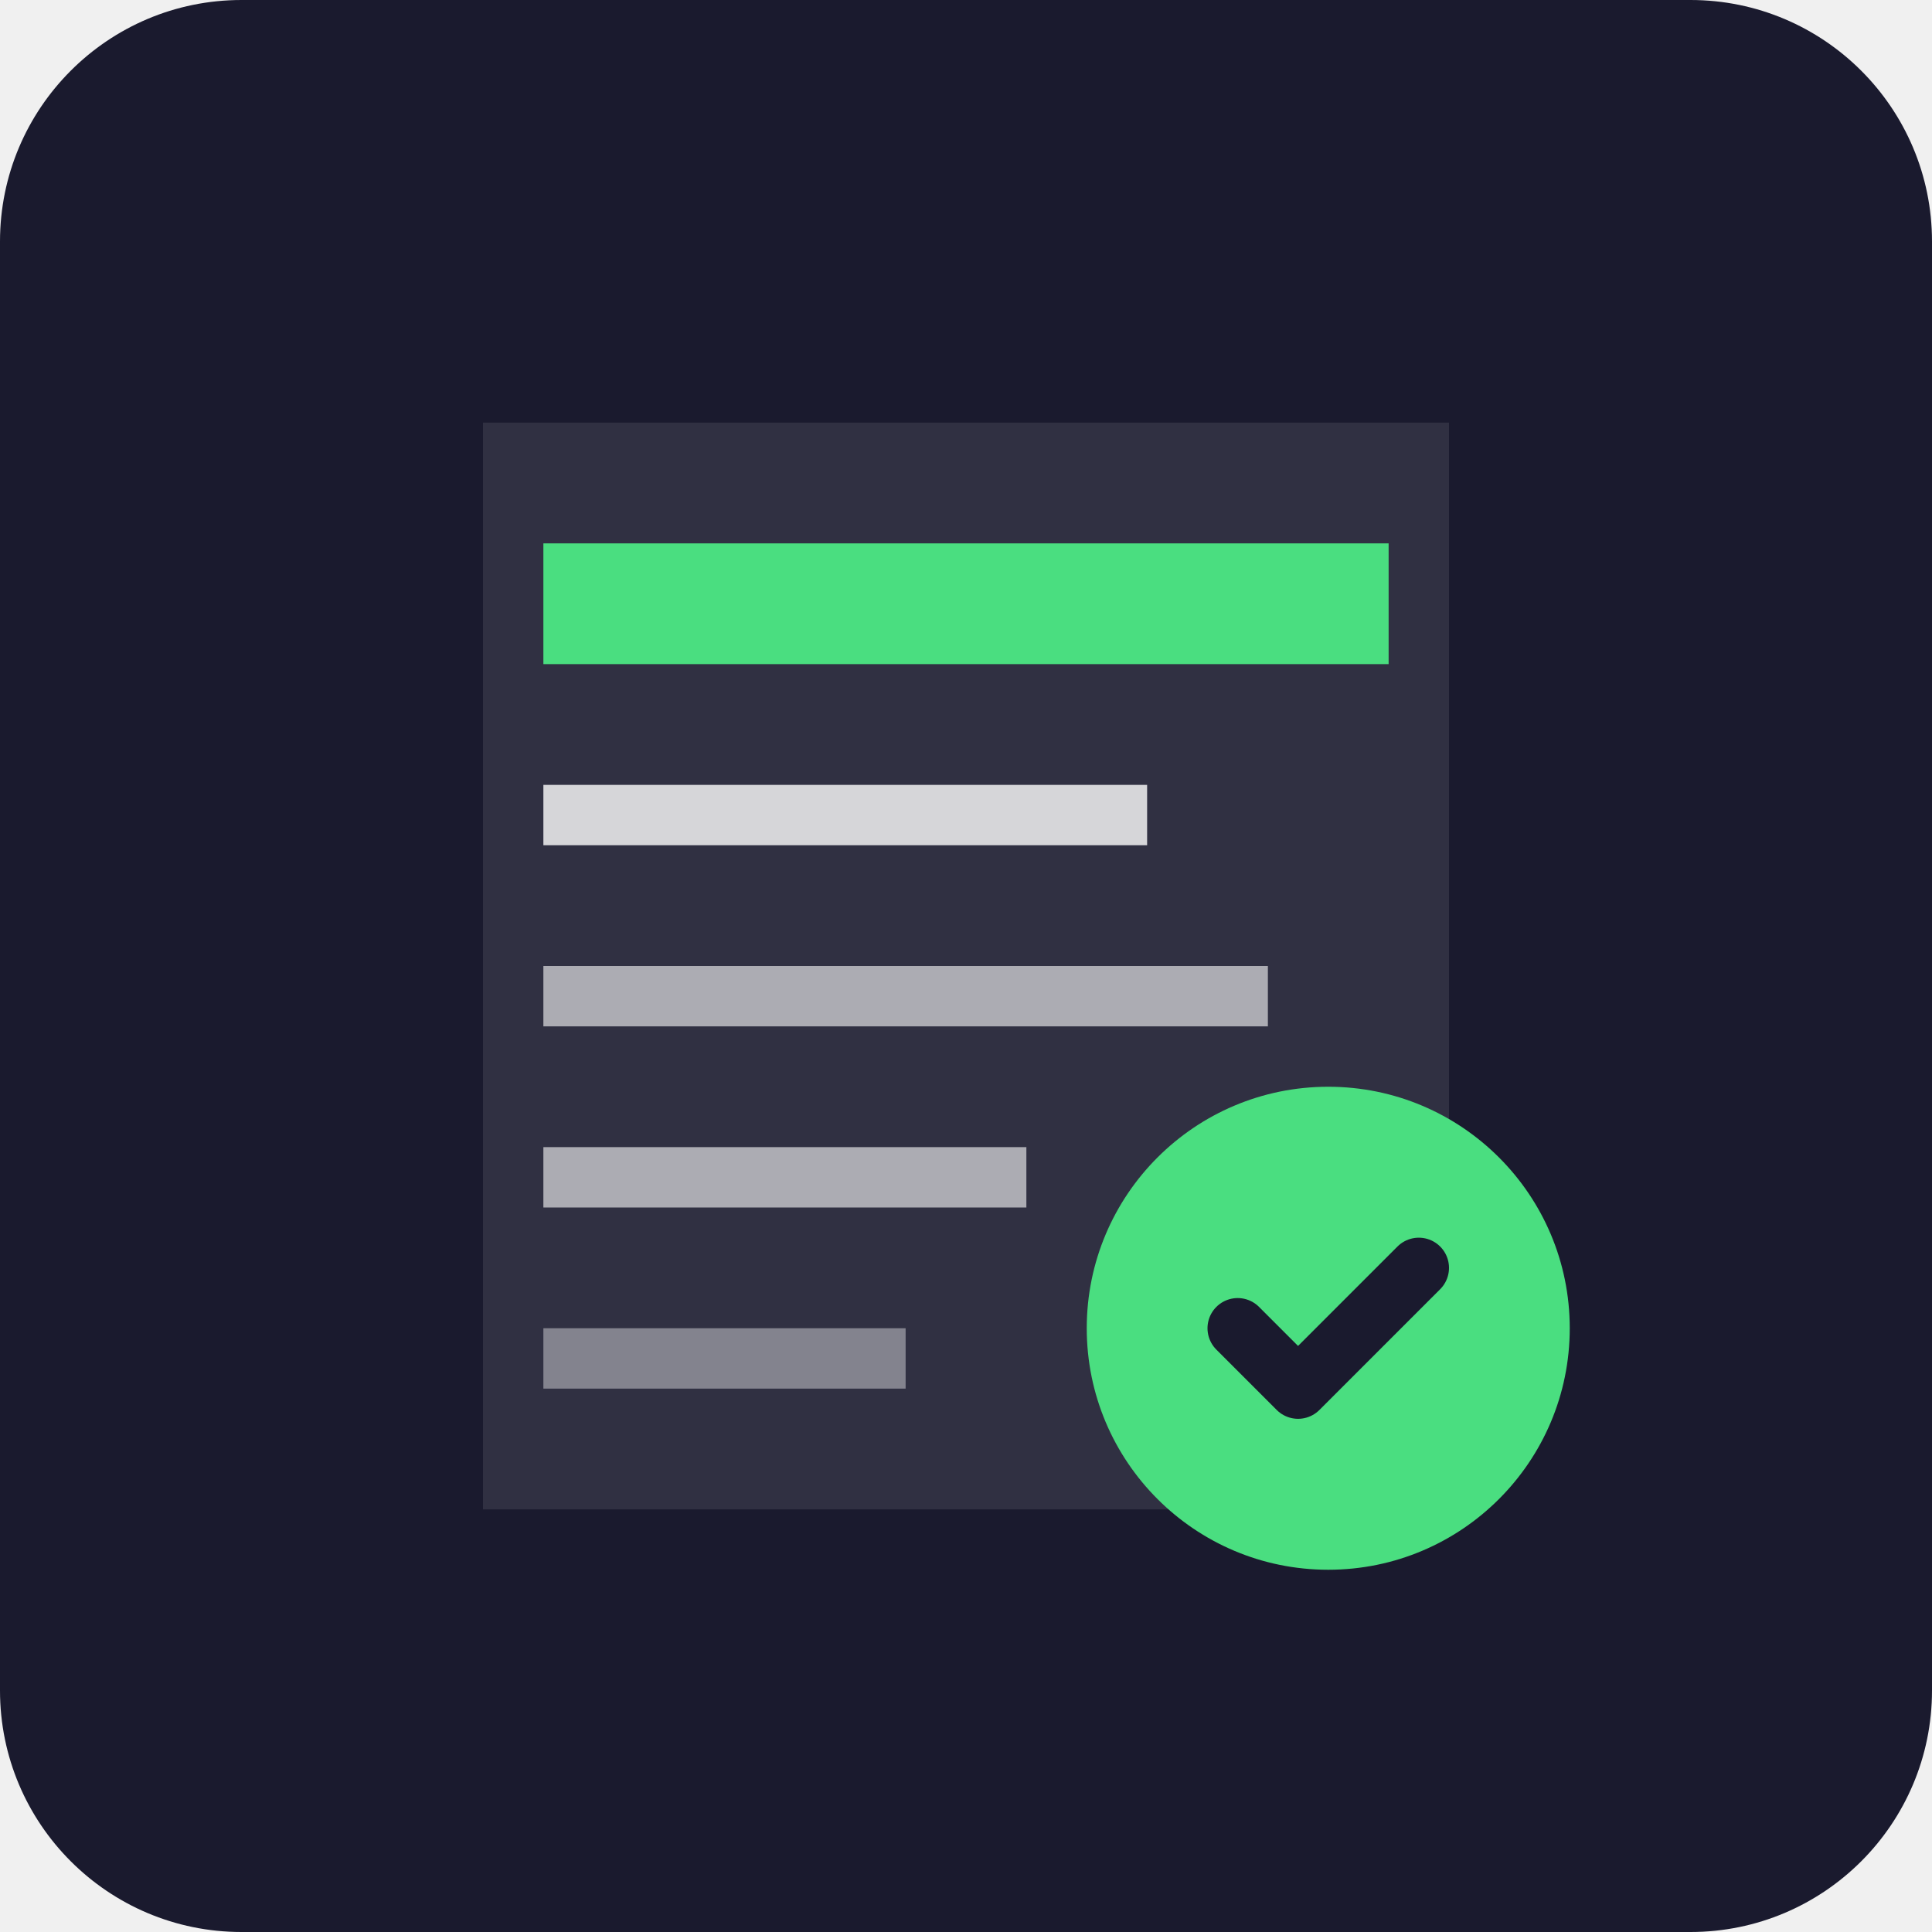
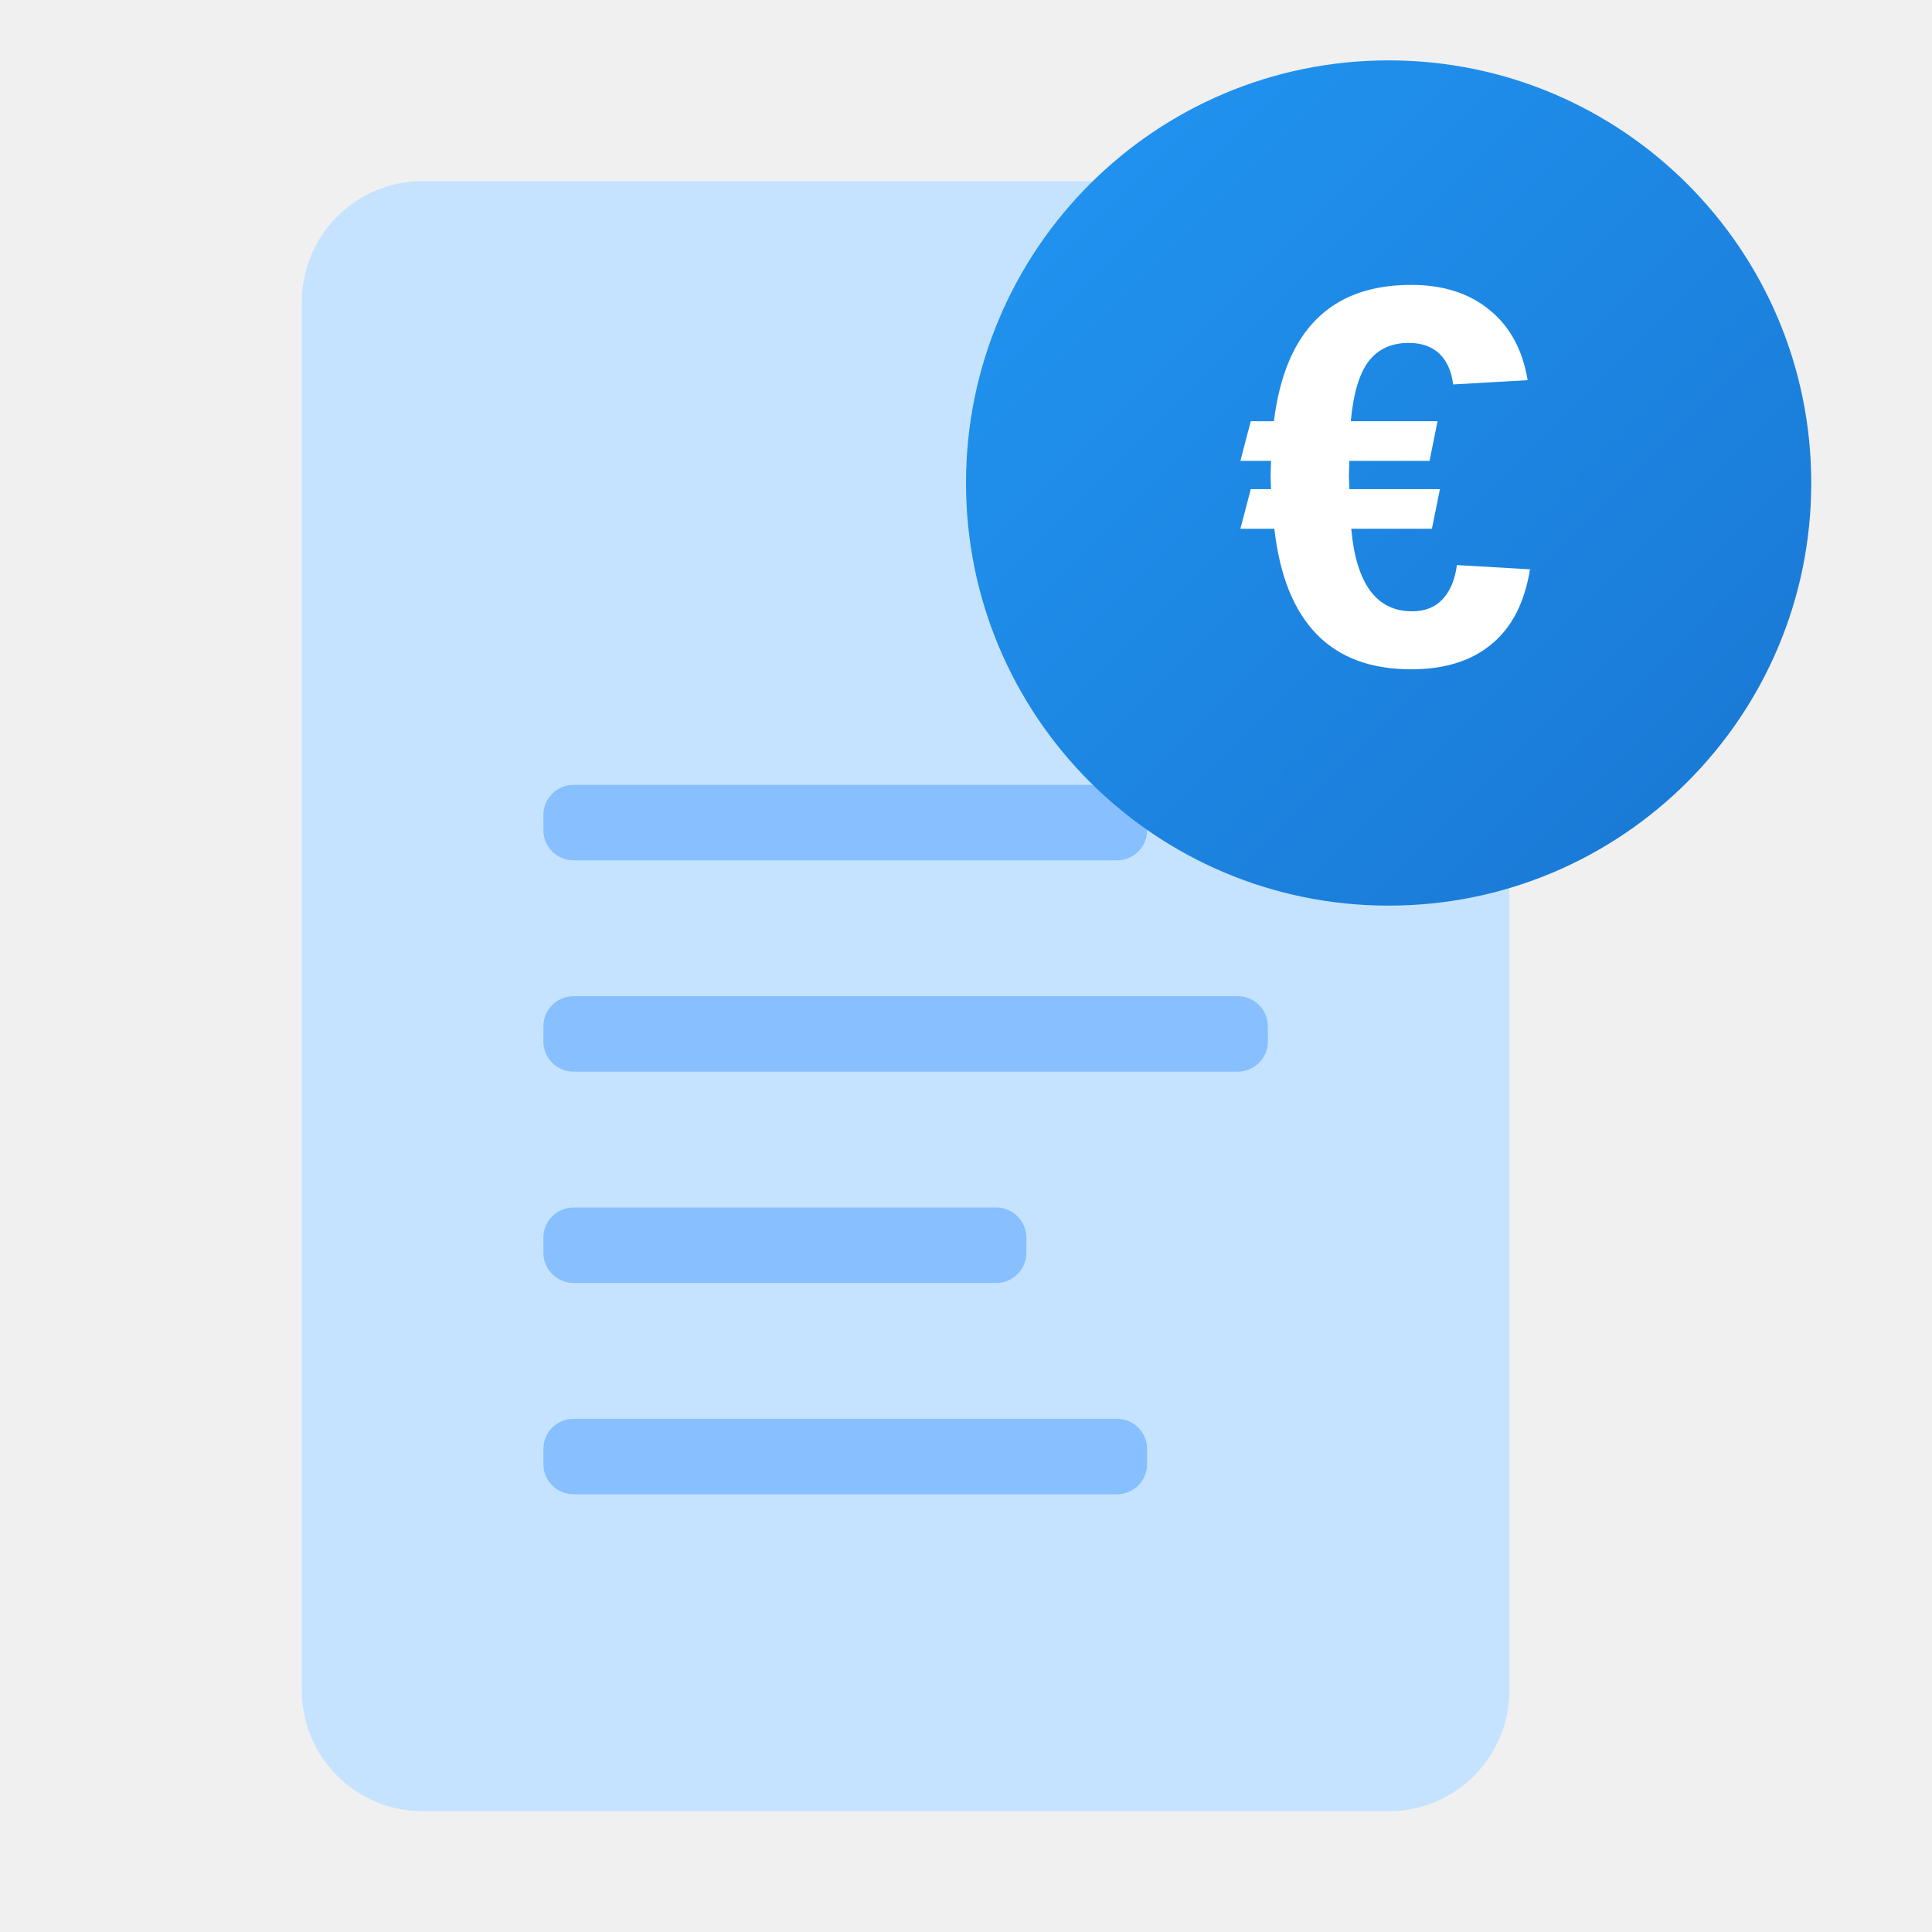
<svg xmlns="http://www.w3.org/2000/svg" viewBox="0 0 64 64" fill="none">
-   <rect width="64" height="64" rx="8" fill="#1a1a2e" />
-   <path d="M16 14h32v36H16V14z" fill="#fff" fill-opacity="0.1" />
-   <path d="M18 18h28v4H18V18z" fill="#4ade80" />
-   <path d="M18 26h20v2H18V26z" fill="#fff" fill-opacity="0.8" />
-   <path d="M18 32h24v2H18V32z" fill="#fff" fill-opacity="0.6" />
-   <path d="M18 38h16v2H18V38z" fill="#fff" fill-opacity="0.6" />
-   <path d="M18 44h12v2H18V44z" fill="#fff" fill-opacity="0.4" />
-   <circle cx="44" cy="44" r="8" fill="#4ade80" />
-   <path d="M41 44l2 2 4-4" stroke="#1a1a2e" stroke-width="2" stroke-linecap="round" stroke-linejoin="round" />
+   <defs>
+     <linearGradient id="coinGrad" x1="0" y1="0" x2="1" y2="1">
+       <stop offset="0%" stop-color="#2196F3" />
+       <stop offset="100%" stop-color="#1976D2" />
+     </linearGradient>
+   </defs>
+   <path d="M10 6h28l12 12v38a4 4 0 0 1-4 4H14a4 4 0 0 1-4-4V10a4 4 0 0 1 4-4z" fill="#C5E3FF" />
+   <path d="M38 6v8a4 4 0 0 0 4 4h8z" fill="#87BFFF" />
+   <rect x="18" y="26" width="20" height="2.5" rx="1" fill="#87BFFF" />
+   <rect x="18" y="33" width="24" height="2.5" rx="1" fill="#87BFFF" />
+   <rect x="18" y="40" width="16" height="2.5" rx="1" fill="#87BFFF" />
+   <rect x="18" y="47" width="20" height="2.5" rx="1" fill="#87BFFF" />
+   <circle cx="46" cy="16" r="14" fill="url(#coinGrad)" />
+   <text x="46" y="22" text-anchor="middle" font-family="Arial, sans-serif" font-size="18" font-weight="bold" fill="white">€</text>
</svg>
